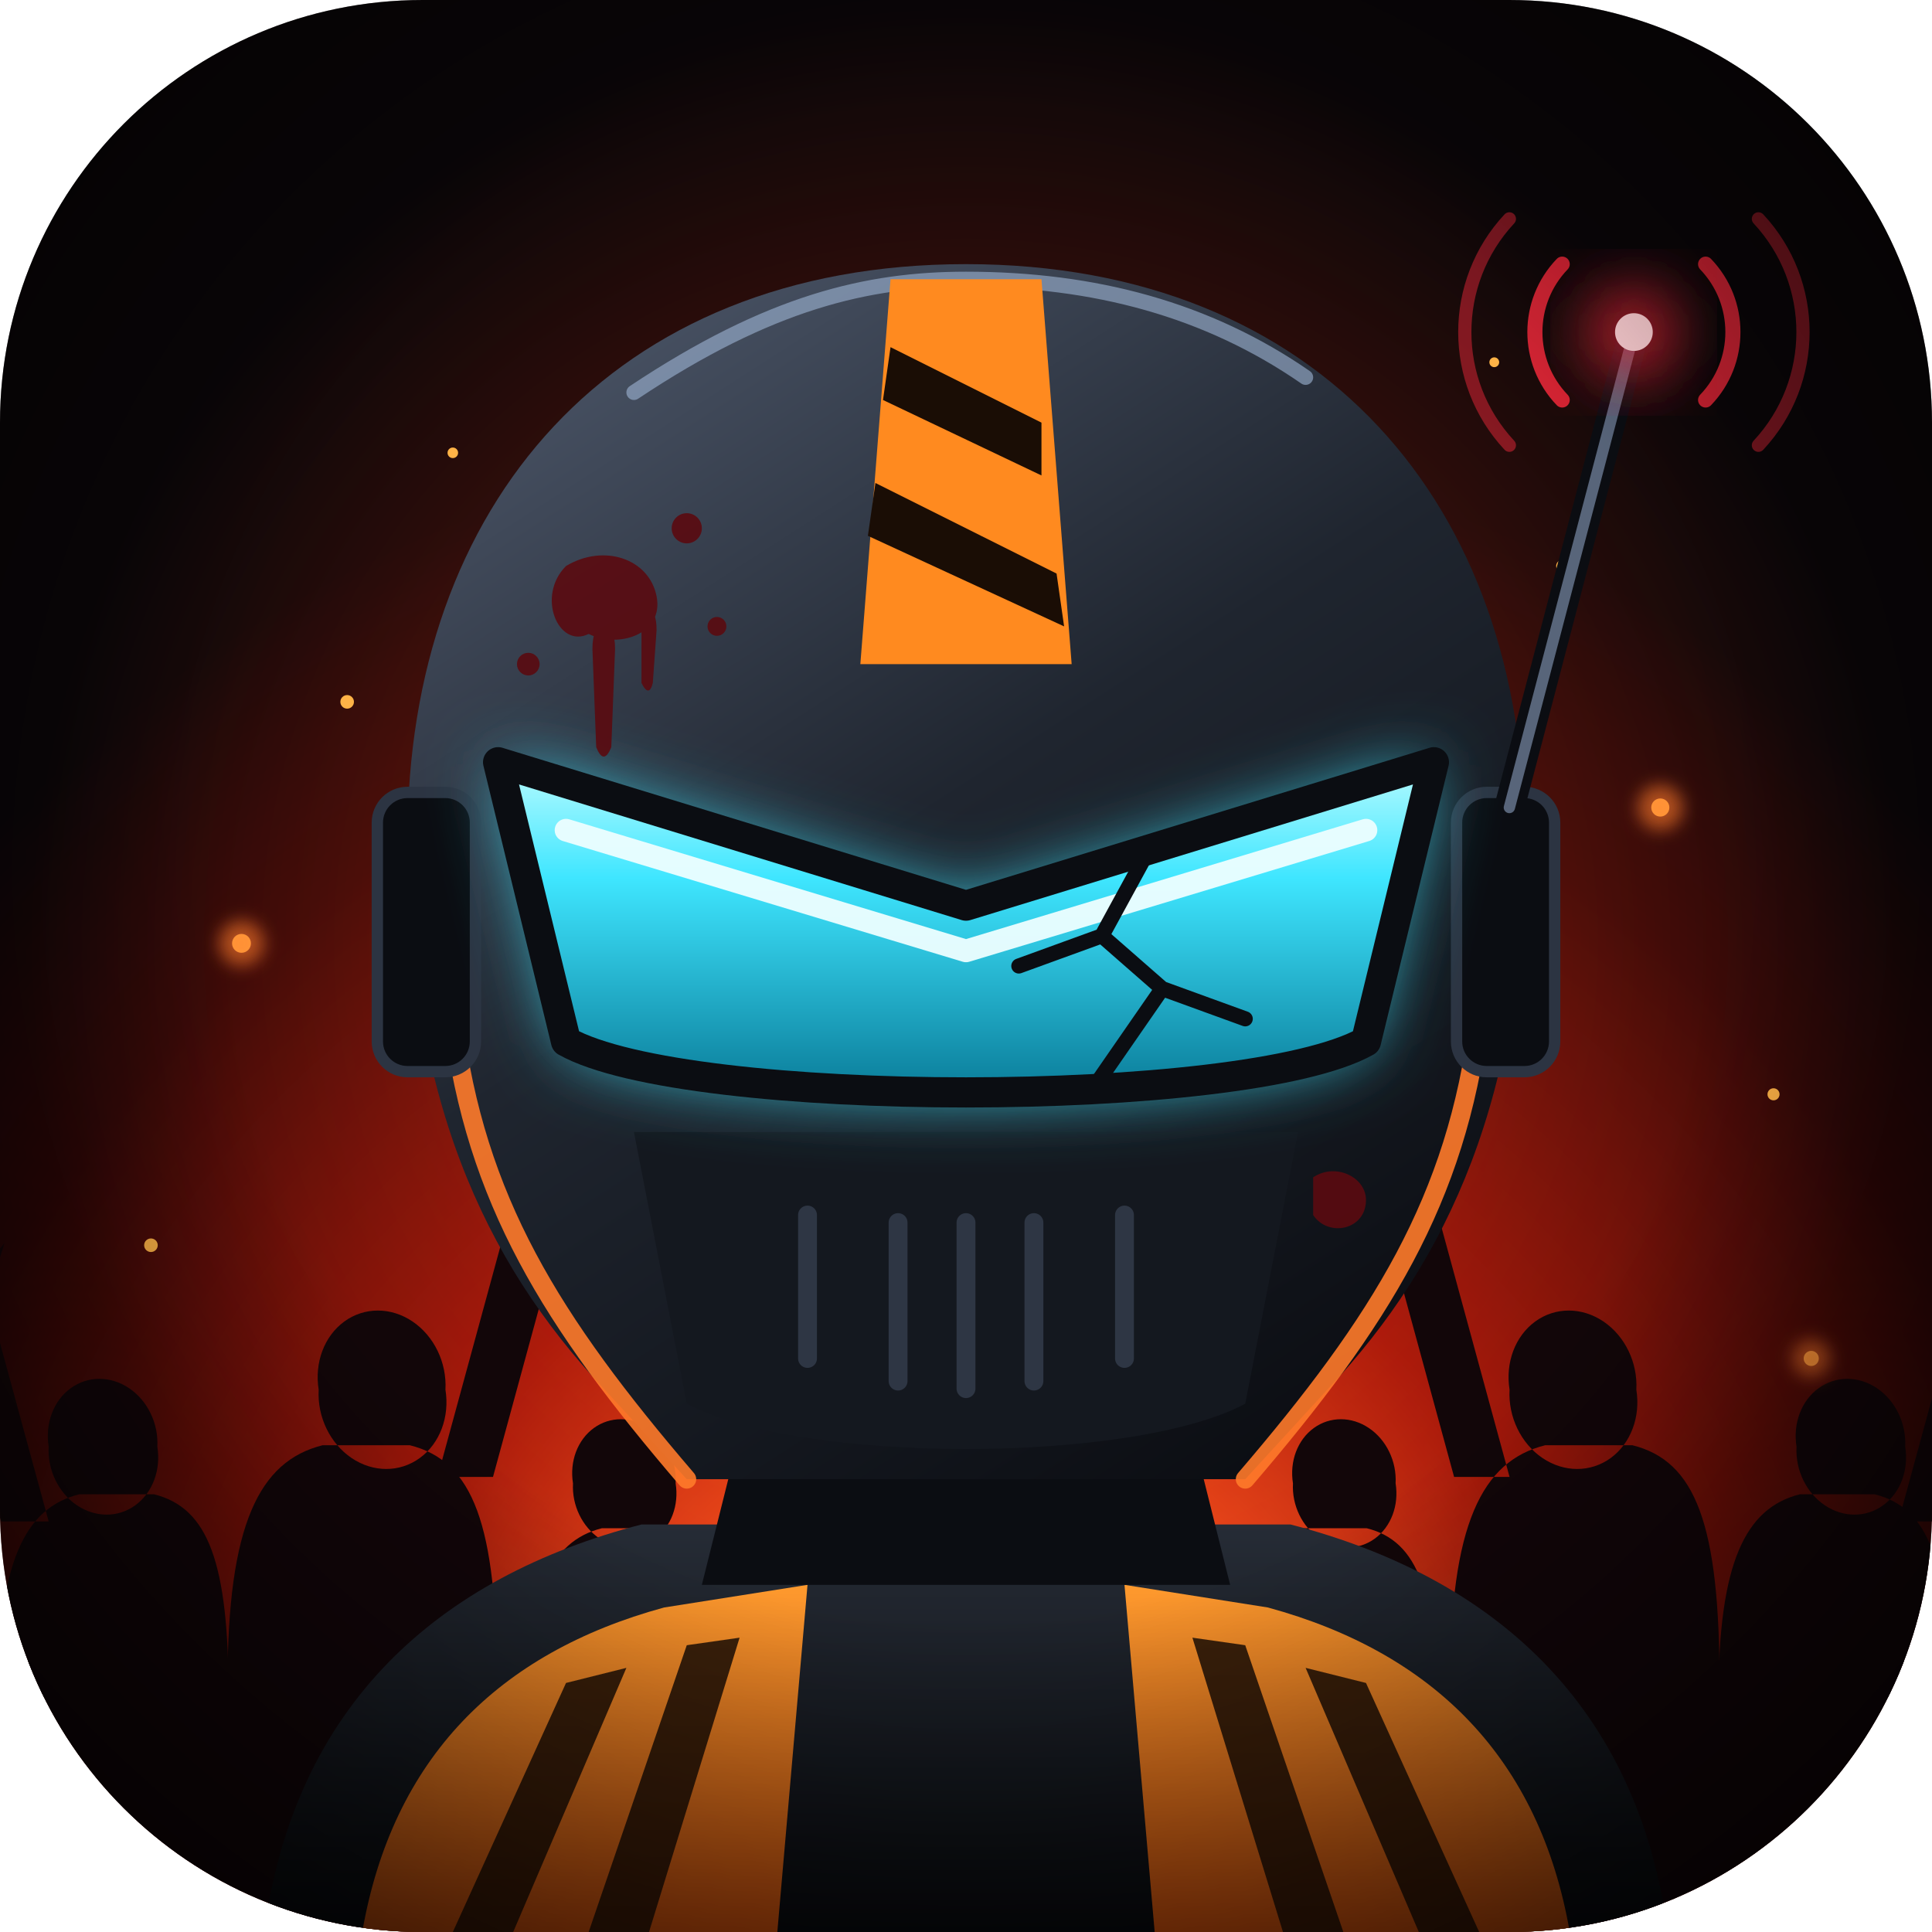
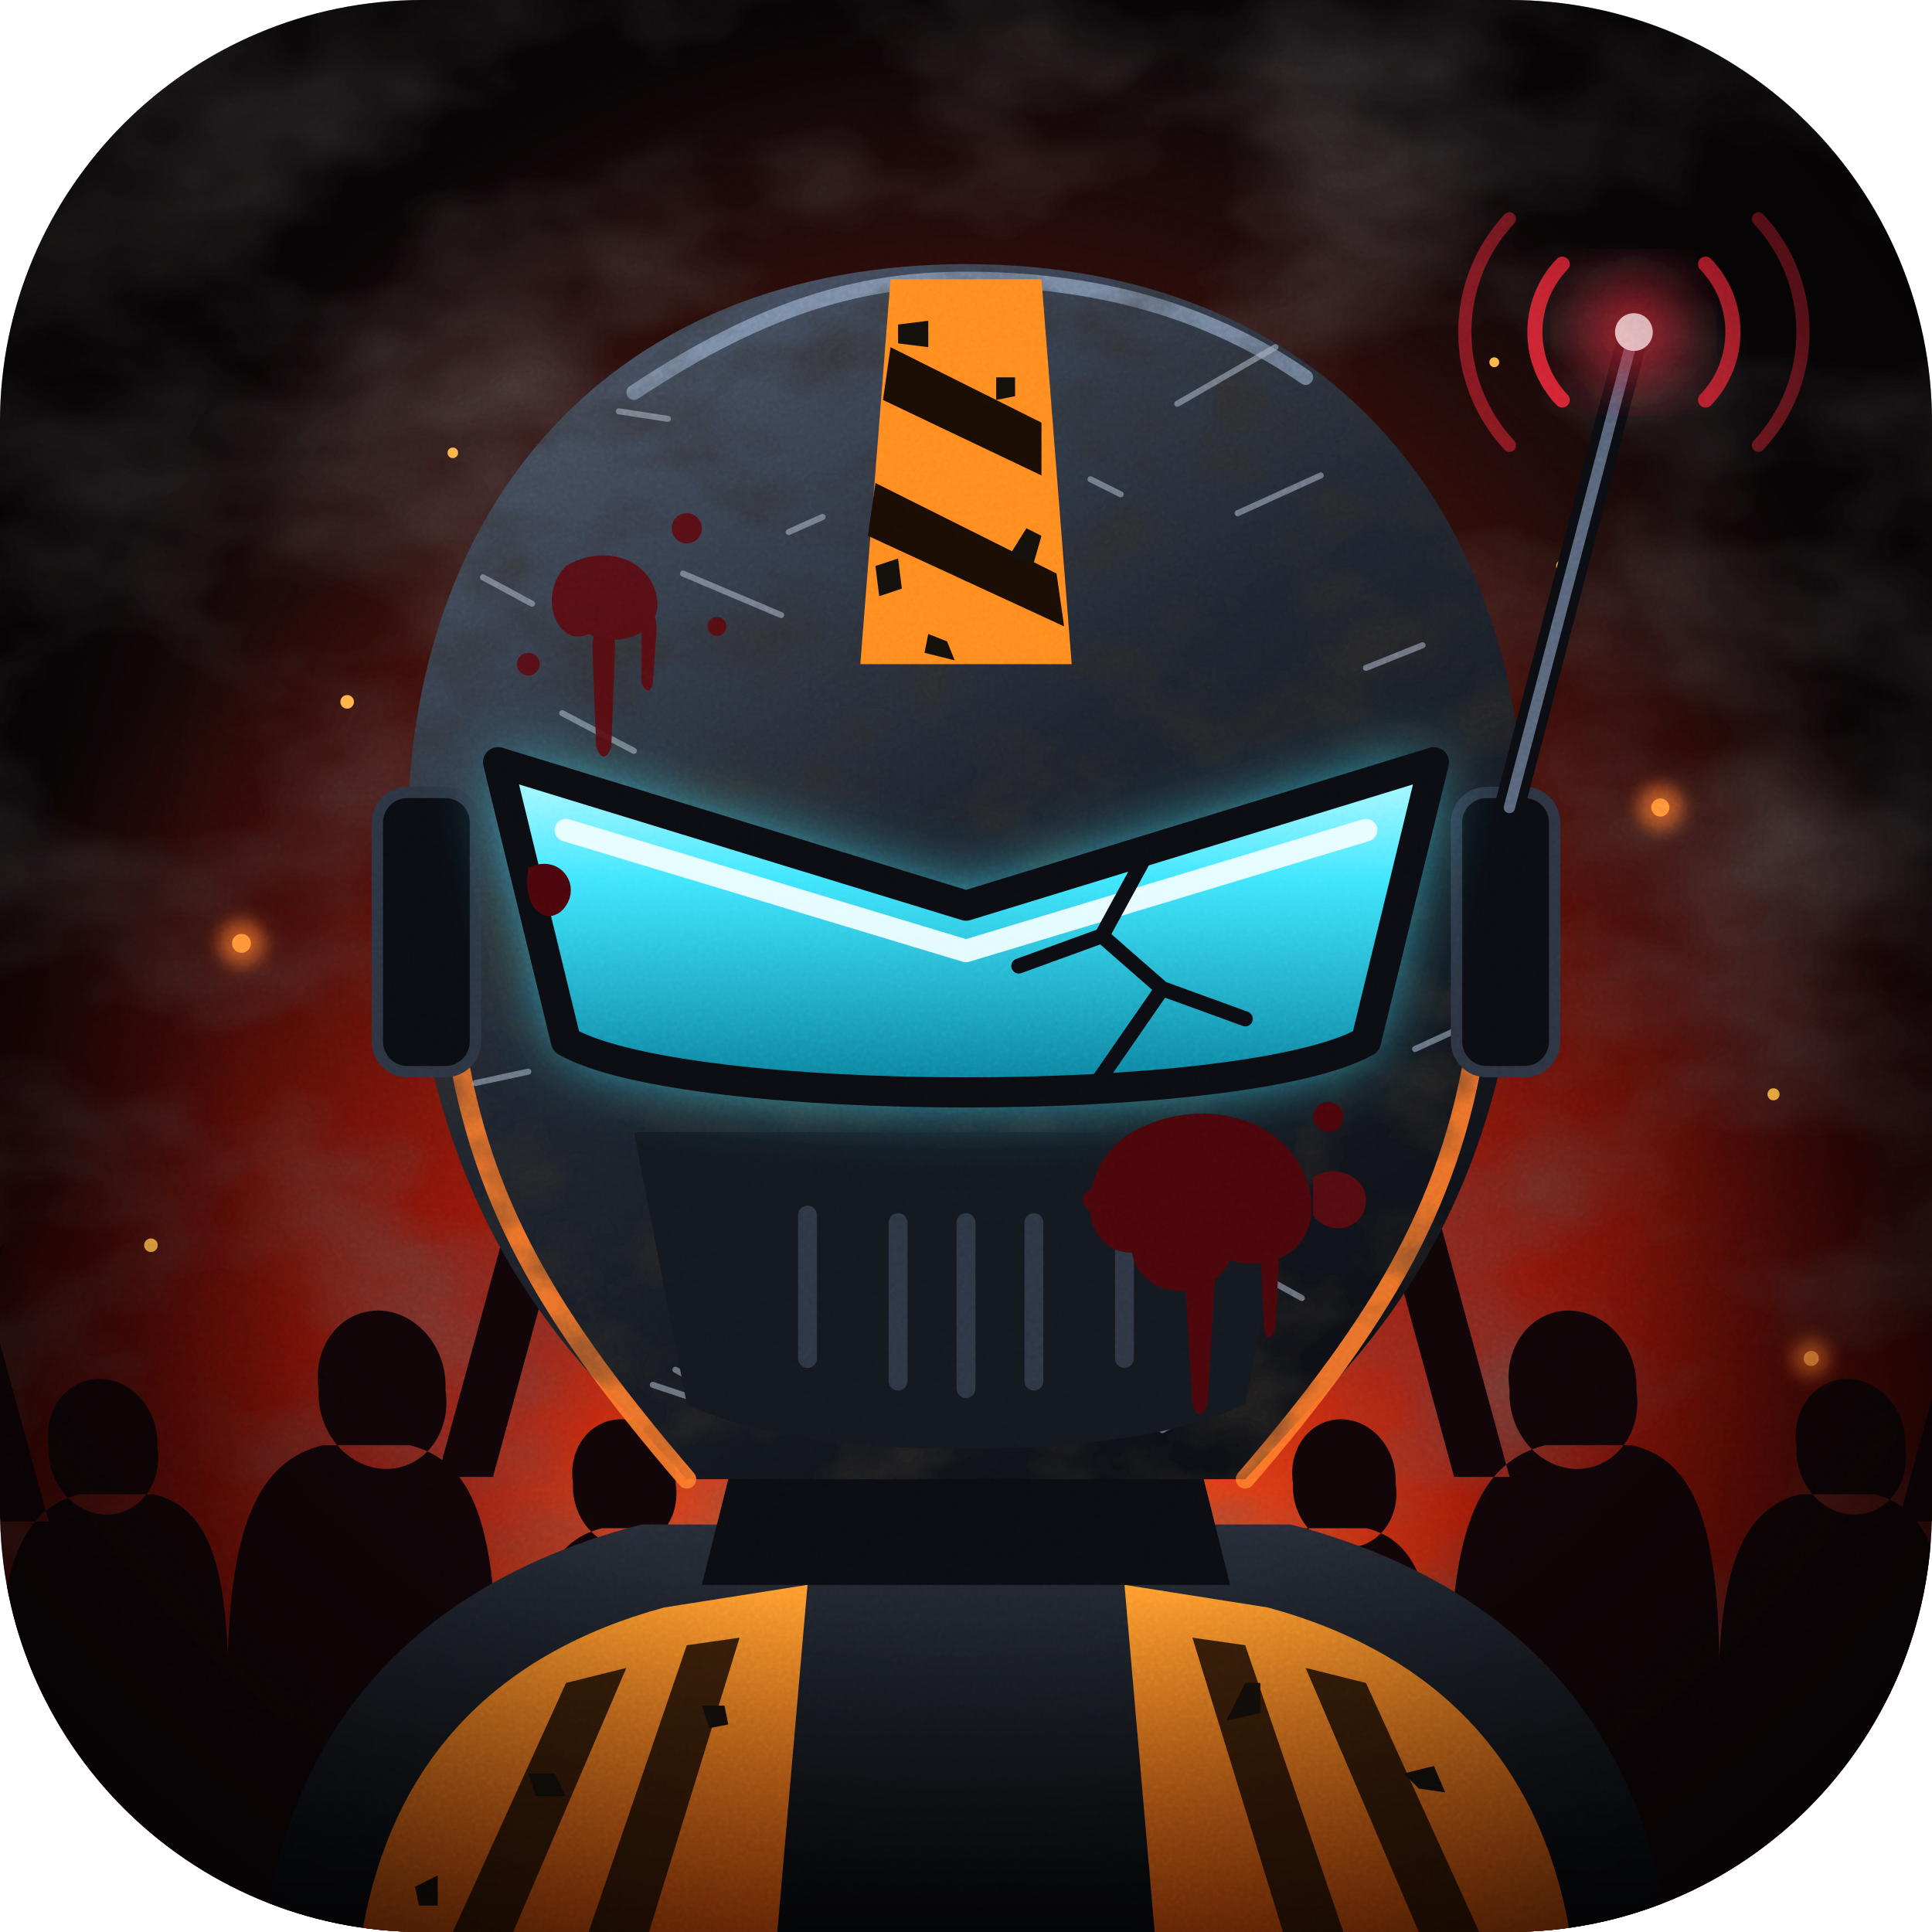
<svg xmlns="http://www.w3.org/2000/svg" viewBox="0 0 512 512">
  <clipPath id="r">
    <rect width="512" height="512" rx="112" />
  </clipPath>
  <g clip-path="url(#r)">
    <defs>
      <radialGradient id="fire" cx="50%" cy="92%" r="70%">
        <stop offset="0" stop-color="#ffb347" />
        <stop offset="0.18" stop-color="#ff5a1f" />
        <stop offset="0.45" stop-color="#9b1408" />
        <stop offset="0.8" stop-color="#2a0606" />
        <stop offset="1" stop-color="#0a0608" />
      </radialGradient>
      <radialGradient id="vignette" cx="50%" cy="45%" r="70%">
        <stop offset="0.55" stop-color="#000" stop-opacity="0" />
        <stop offset="1" stop-color="#000" stop-opacity="0.75" />
      </radialGradient>
      <linearGradient id="metal" x1="0.2" y1="0" x2="0.8" y2="1">
        <stop offset="0" stop-color="#4a5466" />
        <stop offset="0.45" stop-color="#1f252f" />
        <stop offset="1" stop-color="#0b0d12" />
      </linearGradient>
      <linearGradient id="metalDark" x1="0" y1="0" x2="0" y2="1">
        <stop offset="0" stop-color="#262c36" />
        <stop offset="1" stop-color="#07080b" />
      </linearGradient>
      <linearGradient id="visor" x1="0" y1="0" x2="0" y2="1">
        <stop offset="0" stop-color="#b9fbff" />
        <stop offset="0.35" stop-color="#3fe6ff" />
        <stop offset="1" stop-color="#0a7c99" />
      </linearGradient>
      <linearGradient id="armor" x1="0" y1="0" x2="0" y2="1">
        <stop offset="0" stop-color="#ff9a2e" />
        <stop offset="1" stop-color="#a5400a" />
      </linearGradient>
      <radialGradient id="halo" cx="50%" cy="50%" r="50%">
        <stop offset="0" stop-color="#ff3a1a" stop-opacity="0.55" />
        <stop offset="0.6" stop-color="#ff3a1a" stop-opacity="0.18" />
        <stop offset="1" stop-color="#ff3a1a" stop-opacity="0" />
      </radialGradient>
      <filter id="bloom" x="-50%" y="-50%" width="200%" height="200%">
        <feGaussianBlur stdDeviation="9" />
      </filter>
      <filter id="soft" x="-20%" y="-20%" width="140%" height="140%">
        <feGaussianBlur stdDeviation="2.2" />
      </filter>
+       <clipPath id="helmClip">
+         <path d="M256 70 C350 70 404 134 404 222 C404 290 384 334 352 368 L330 392 L182 392 L160 368 C128 334 108 290 108 222 C108 134 162 70 256 70 Z" />
+       </clipPath>
+       <filter id="grime" x="0" y="0" width="100%" height="100%">
+         <feTurbulence type="fractalNoise" baseFrequency="0.035 0.05" numOctaves="4" seed="7" />
+         <feColorMatrix type="matrix" values="0 0 0 0 0.03  0 0 0 0 0.025  0 0 0 0 0.02  0 0 0 -2.4 1.4" />
+       </filter>
+       <filter id="grain" x="0" y="0" width="100%" height="100%">
+         <feTurbulence type="fractalNoise" baseFrequency="0.85" numOctaves="2" seed="11" stitchTiles="stitch" />
+         <feColorMatrix type="saturate" values="0" />
+         <feComponentTransfer>
+           <feFuncA type="table" tableValues="0 0.22" />
+         </feComponentTransfer>
+       </filter>
+       <filter id="smoke" x="0" y="0" width="100%" height="100%">
+         <feTurbulence type="fractalNoise" baseFrequency="0.012 0.02" numOctaves="4" seed="4" />
+         <feColorMatrix type="matrix" values="0 0 0 0 0.10  0 0 0 0 0.08  0 0 0 0 0.08  0 0 0 -1.6 0.95" />
+       </filter>
    </defs>
    <rect width="512" height="512" fill="url(#fire)" />
    <circle cx="256" cy="250" r="250" fill="url(#halo)" />
+     <rect width="512" height="512" filter="url(#smoke)" opacity="0.8" />
    <g fill="#120609">
      <path d="M-0.6 450 C-0.6 414.0 6.6 399.6 21.0 396.0 L40.8 396.0 C55.2 399.6 60.6 414.0 60.6 450 Z M12.9 383.4 a14.4 16.2 -15 1 0 28.8 0 a14.4 16.2 -15 1 0 -28.8 0 Z M12.9 403.2 L-3.3 343.8 L1.2 329.4 L-6 338.4 L-7.8 324.0 L-14.1 337.5 L-20.4 327.6 L-15.9 343.8 L0.3 403.2 Z" />
      <path d="M60.3 446 C60.3 404.0 68.7 387.2 85.5 383.0 L108.6 383.0 C125.4 387.2 131.7 404.0 131.7 446 Z M84.45 368.3 a16.8 18.9 -15 1 0 33.6 0 a16.8 18.9 -15 1 0 -33.6 0 Z M115.95 391.4 L134.85 322.1 L129.6 305.3 L138.0 315.8 L140.1 299.0 L147.45 314.75 L154.8 303.2 L149.55 322.1 L130.65 391.4 Z" />
      <path d="M139.1 456 C139.1 422.0 145.9 408.4 159.5 405.0 L178.2 405.0 C191.8 408.4 196.9 422.0 196.9 456 Z M151.85 393.1 a13.6 15.3 -15 1 0 27.2 0 a13.6 15.3 -15 1 0 -27.2 0 Z" />
      <path d="M323.1 456 C323.1 422.0 329.9 408.4 343.5 405.0 L362.2 405.0 C375.8 408.4 380.9 422.0 380.9 456 Z M342.65 393.1 a13.6 15.3 -15 1 0 27.2 0 a13.6 15.3 -15 1 0 -27.2 0 Z" />
      <path d="M384.3 446 C384.3 404.0 392.7 387.2 409.5 383.0 L432.6 383.0 C449.4 387.2 455.7 404.0 455.7 446 Z M400.05 368.3 a16.8 18.9 -15 1 0 33.6 0 a16.8 18.9 -15 1 0 -33.6 0 Z M400.05 391.4 L381.15 322.1 L386.4 305.3 L378.0 315.8 L375.9 299.0 L368.55 314.75 L361.2 303.2 L366.45 322.1 L385.35 391.4 Z" />
      <path d="M455.4 450 C455.4 414.0 462.6 399.6 477.0 396.0 L496.8 396.0 C511.2 399.6 516.6 414.0 516.6 450 Z M476.1 383.4 a14.4 16.2 -15 1 0 28.8 0 a14.4 16.2 -15 1 0 -28.8 0 Z M503.1 403.2 L519.3 343.8 L514.8 329.4 L522.0 338.4 L523.8 324.0 L530.1 337.5 L536.4 327.6 L531.9 343.8 L515.7 403.2 Z" />
      <rect x="0" y="440" width="512" height="72" />
    </g>
    <g fill="#ffb347">
      <circle cx="64" cy="250" r="2.5" />
      <circle cx="92" cy="186" r="1.8" />
      <circle cx="440" cy="214" r="2.4" />
      <circle cx="470" cy="290" r="1.6" />
      <circle cx="414" cy="150" r="1.6" />
      <circle cx="40" cy="330" r="1.8" />
      <circle cx="120" cy="120" r="1.4" />
      <circle cx="396" cy="96" r="1.3" />
      <circle cx="480" cy="360" r="2" />
    </g>
    <g fill="#ff7a2a" opacity="0.6" filter="url(#soft)">
      <circle cx="64" cy="250" r="6" />
      <circle cx="440" cy="214" r="6" />
      <circle cx="480" cy="360" r="5" />
    </g>
    <path d="M70 512 C78 452 116 418 170 404 L342 404 C396 418 434 452 442 512 Z" fill="url(#metalDark)" />
    <path d="M96 512 C104 466 132 438 176 426 L214 420 L206 512 Z" fill="url(#armor)" />
    <path d="M416 512 C408 466 380 438 336 426 L298 420 L306 512 Z" fill="url(#armor)" />
    <g fill="#1a0d05" opacity="0.85">
      <path d="M120 512 L150 446 L166 442 L136 512 Z" />
      <path d="M156 512 L182 436 L196 434 L172 512 Z" />
      <path d="M392 512 L362 446 L346 442 L376 512 Z" />
      <path d="M356 512 L330 436 L316 434 L340 512 Z" />
    </g>
    <path d="M196 380 L316 380 L326 420 L186 420 Z" fill="#0b0d12" />
    <path d="M256 70 C350 70 404 134 404 222 C404 290 384 334 352 368 L330 392 L182 392 L160 368            C128 334 108 290 108 222 C108 134 162 70 256 70 Z" fill="url(#metal)" />
    <path d="M120 270 C126 318 146 350 182 392" fill="none" stroke="#ff7a2a" stroke-width="5" stroke-linecap="round" opacity="0.9" />
    <path d="M392 270 C386 318 366 350 330 392" fill="none" stroke="#ff7a2a" stroke-width="5" stroke-linecap="round" opacity="0.9" />
    <path d="M168 104 C204 80 230 74 256 74 C290 74 320 82 346 100" fill="none" stroke="#9fb6d6" stroke-width="4" stroke-linecap="round" opacity="0.6" />
+     <rect width="512" height="512" filter="url(#grime)" clip-path="url(#helmClip)" opacity="0.55" />
+     <g clip-path="url(#helmClip)" stroke="#a9b4c6" stroke-width="1.6" stroke-linecap="round" opacity="0.55">
+       <path d="M290 305 l22 12" />
+       <path d="M321 357 l9 -0" />
+       <path d="M375 278 l24 -11" />
+       <path d="M249 162 l18 2" />
+       <path d="M128 153 l13 7" />
+       <path d="M328 136 l22 -10" />
+       <path d="M289 127 l8 4" />
+       <path d="M181 152 l26 11" />
+       <path d="M202 369 l18 4" />
+       <path d="M179 363 l20 11" />
+       <path d="M362 177 l15 -6" />
+       <path d="M164 109 l13 2" />
+       <path d="M126 287 l14 -3" />
+       <path d="M342 229 l14 -0" />
+       <path d="M312 107 l26 -15" />
+       <path d="M324 335 l8 3" />
+       <path d="M222 258 l8 -4" />
+       <path d="M173 367 l12 4" />
+       <path d="M371 363 l14 -2" />
+       <path d="M264 315 l10 3" />
+       <path d="M336 339 l9 5" />
+       <path d="M149 189 l19 10" />
+       <path d="M215 358 l18 -4" />
+       <path d="M209 141 l9 -4" />
+       <path d="M308 379 l11 -6" />
+       <path d="M386 245 l15 -5" />
+     </g>
    <path d="M236 74 L276 74 L284 176 L228 176 Z" fill="#ff8a1f" />
    <g fill="#1a0d05">
      <path d="M236 92 L276 112 L276 126 L234 106 Z" />
      <path d="M232 128 L280 152 L282 166 L230 142 Z" />
+     </g>
+     <g fill="#14100c">
+       <path d="M238 86 l8 -1 l0 7 l-8 -1 z" />
+       <path d="M272 140 l4 2 l-2 7 l-7 -1 z" />
+       <path d="M246 168 l5 2 l2 5 l-8 -2 z" />
+       <path d="M264 100 l5 0 l0 5 l-5 1 z" />
+       <path d="M232 150 l6 -2 l1 8 l-6 2 z" />
+       <path d="M140 470 l7 0 l3 6 l-8 0 z" />
+       <path d="M186 452 l6 0 l1 5 l-5 1 z" />
+       <path d="M372 470 l8 -2 l3 7 l-7 -1 z" />
+       <path d="M330 446 l4 0 l0 8 l-9 2 z" />
+       <path d="M110 500 l6 -3 l0 8 l-5 0 z" />
    </g>
    <rect x="100" y="210" width="26" height="74" rx="8" fill="#0b0d12" stroke="#2c3442" stroke-width="3" />
    <rect x="386" y="210" width="26" height="74" rx="8" fill="#0b0d12" stroke="#2c3442" stroke-width="3" />
    <path d="M400 214 L432 92" stroke="#0b0d12" stroke-width="8" stroke-linecap="round" />
    <path d="M400 214 L432 92" stroke="#58657a" stroke-width="3" stroke-linecap="round" />
    <g fill="none" stroke="#ff2b3d" stroke-linecap="round">
      <path d="M452 70 a26 26 0 0 1 0 36" stroke-width="4" opacity="0.8" />
      <path d="M466 58 a44 44 0 0 1 0 60" stroke-width="3.5" opacity="0.45" />
      <path d="M414 70 a26 26 0 0 0 0 36" stroke-width="4" opacity="0.8" />
      <path d="M400 58 a44 44 0 0 0 0 60" stroke-width="3.5" opacity="0.45" />
    </g>
    <circle cx="433" cy="88" r="11" fill="#ff2b3d" filter="url(#bloom)" />
    <circle cx="433" cy="88" r="5" fill="#ffd0d4" />
    <path d="M168 300 L344 300 L330 372 C300 388 212 388 182 372 Z" fill="#14181f" />
    <g stroke="#2e3644" stroke-width="5" stroke-linecap="round">
      <path d="M214 322 L214 360" />
      <path d="M238 324 L238 366" />
      <path d="M256 324 L256 368" />
      <path d="M274 324 L274 366" />
      <path d="M298 322 L298 360" />
    </g>
    <path d="M132 202 L256 240 L380 202 L362 276 C330 294 182 294 150 276 Z" fill="#3fe6ff" filter="url(#bloom)" opacity="0.9" />
    <path d="M132 202 L256 240 L380 202 L362 276 C330 294 182 294 150 276 Z" fill="url(#visor)" />
    <path d="M150 220 L256 252 L362 220" fill="none" stroke="#ecfeff" stroke-width="6" stroke-linecap="round" stroke-linejoin="round" opacity="0.95" />
    <path d="M132 202 L256 240 L380 202 L362 276 C330 294 182 294 150 276 Z" fill="none" stroke="#0b0d12" stroke-width="8" stroke-linejoin="round" />
    <path d="M304 226 L292 248 L308 262 L290 288 M292 248 L270 256 M308 262 L330 270" fill="none" stroke="#0b0d12" stroke-width="4" stroke-linejoin="round" stroke-linecap="round" />
    <g fill="#5a0a0f" opacity="0.9">
      <path d="M150 150 c10 -6 22 -2 24 8 c2 10 -10 14 -18 10 c-8 4 -14 -10 -6 -18 z" />
      <circle cx="182" cy="140" r="4" />
      <path d="M160 166 q3 0 3 6 l-1 26 q-2 5 -4 0 l-1 -26 q0 -6 3 -6 z" />
      <path d="M172 162 q2 0 2 5 l-1 14 q-1 4 -3 0 l0 -14 q0 -5 2 -5 z" />
      <circle cx="140" cy="176" r="3" />
      <circle cx="190" cy="166" r="2.5" />
      <path d="M348 312 c6 -4 14 0 14 6 c0 8 -10 10 -14 4 z" />
    </g>
+     <g fill="#4a070c">
+       <path d="M300 300 c18 -10 40 -4 46 12 c6 16 -6 26 -20 22 c-6 12 -24 10 -26 -2 c-14 0 -16 -22 0 -32 z" />
+       <path d="M318 330 q4 0 4 8 l-2 34 q-2 6 -4 0 l-2 -34 q0 -8 4 -8 z" />
+       <path d="M336 326 q3 0 3 6 l-1 20 q-2 5 -3 0 l-1 -20 q0 -6 2 -6 z" />
+       <circle cx="352" cy="296" r="4" />
+       <circle cx="290" cy="318" r="3" />
+       <path d="M140 230 c8 -4 14 4 10 10 c-4 6 -12 2 -10 -10 z" />
+     </g>
    <rect width="512" height="512" fill="url(#vignette)" />
+     <rect width="512" height="512" filter="url(#grain)" style="mix-blend-mode:overlay" />
  </g>
</svg>
